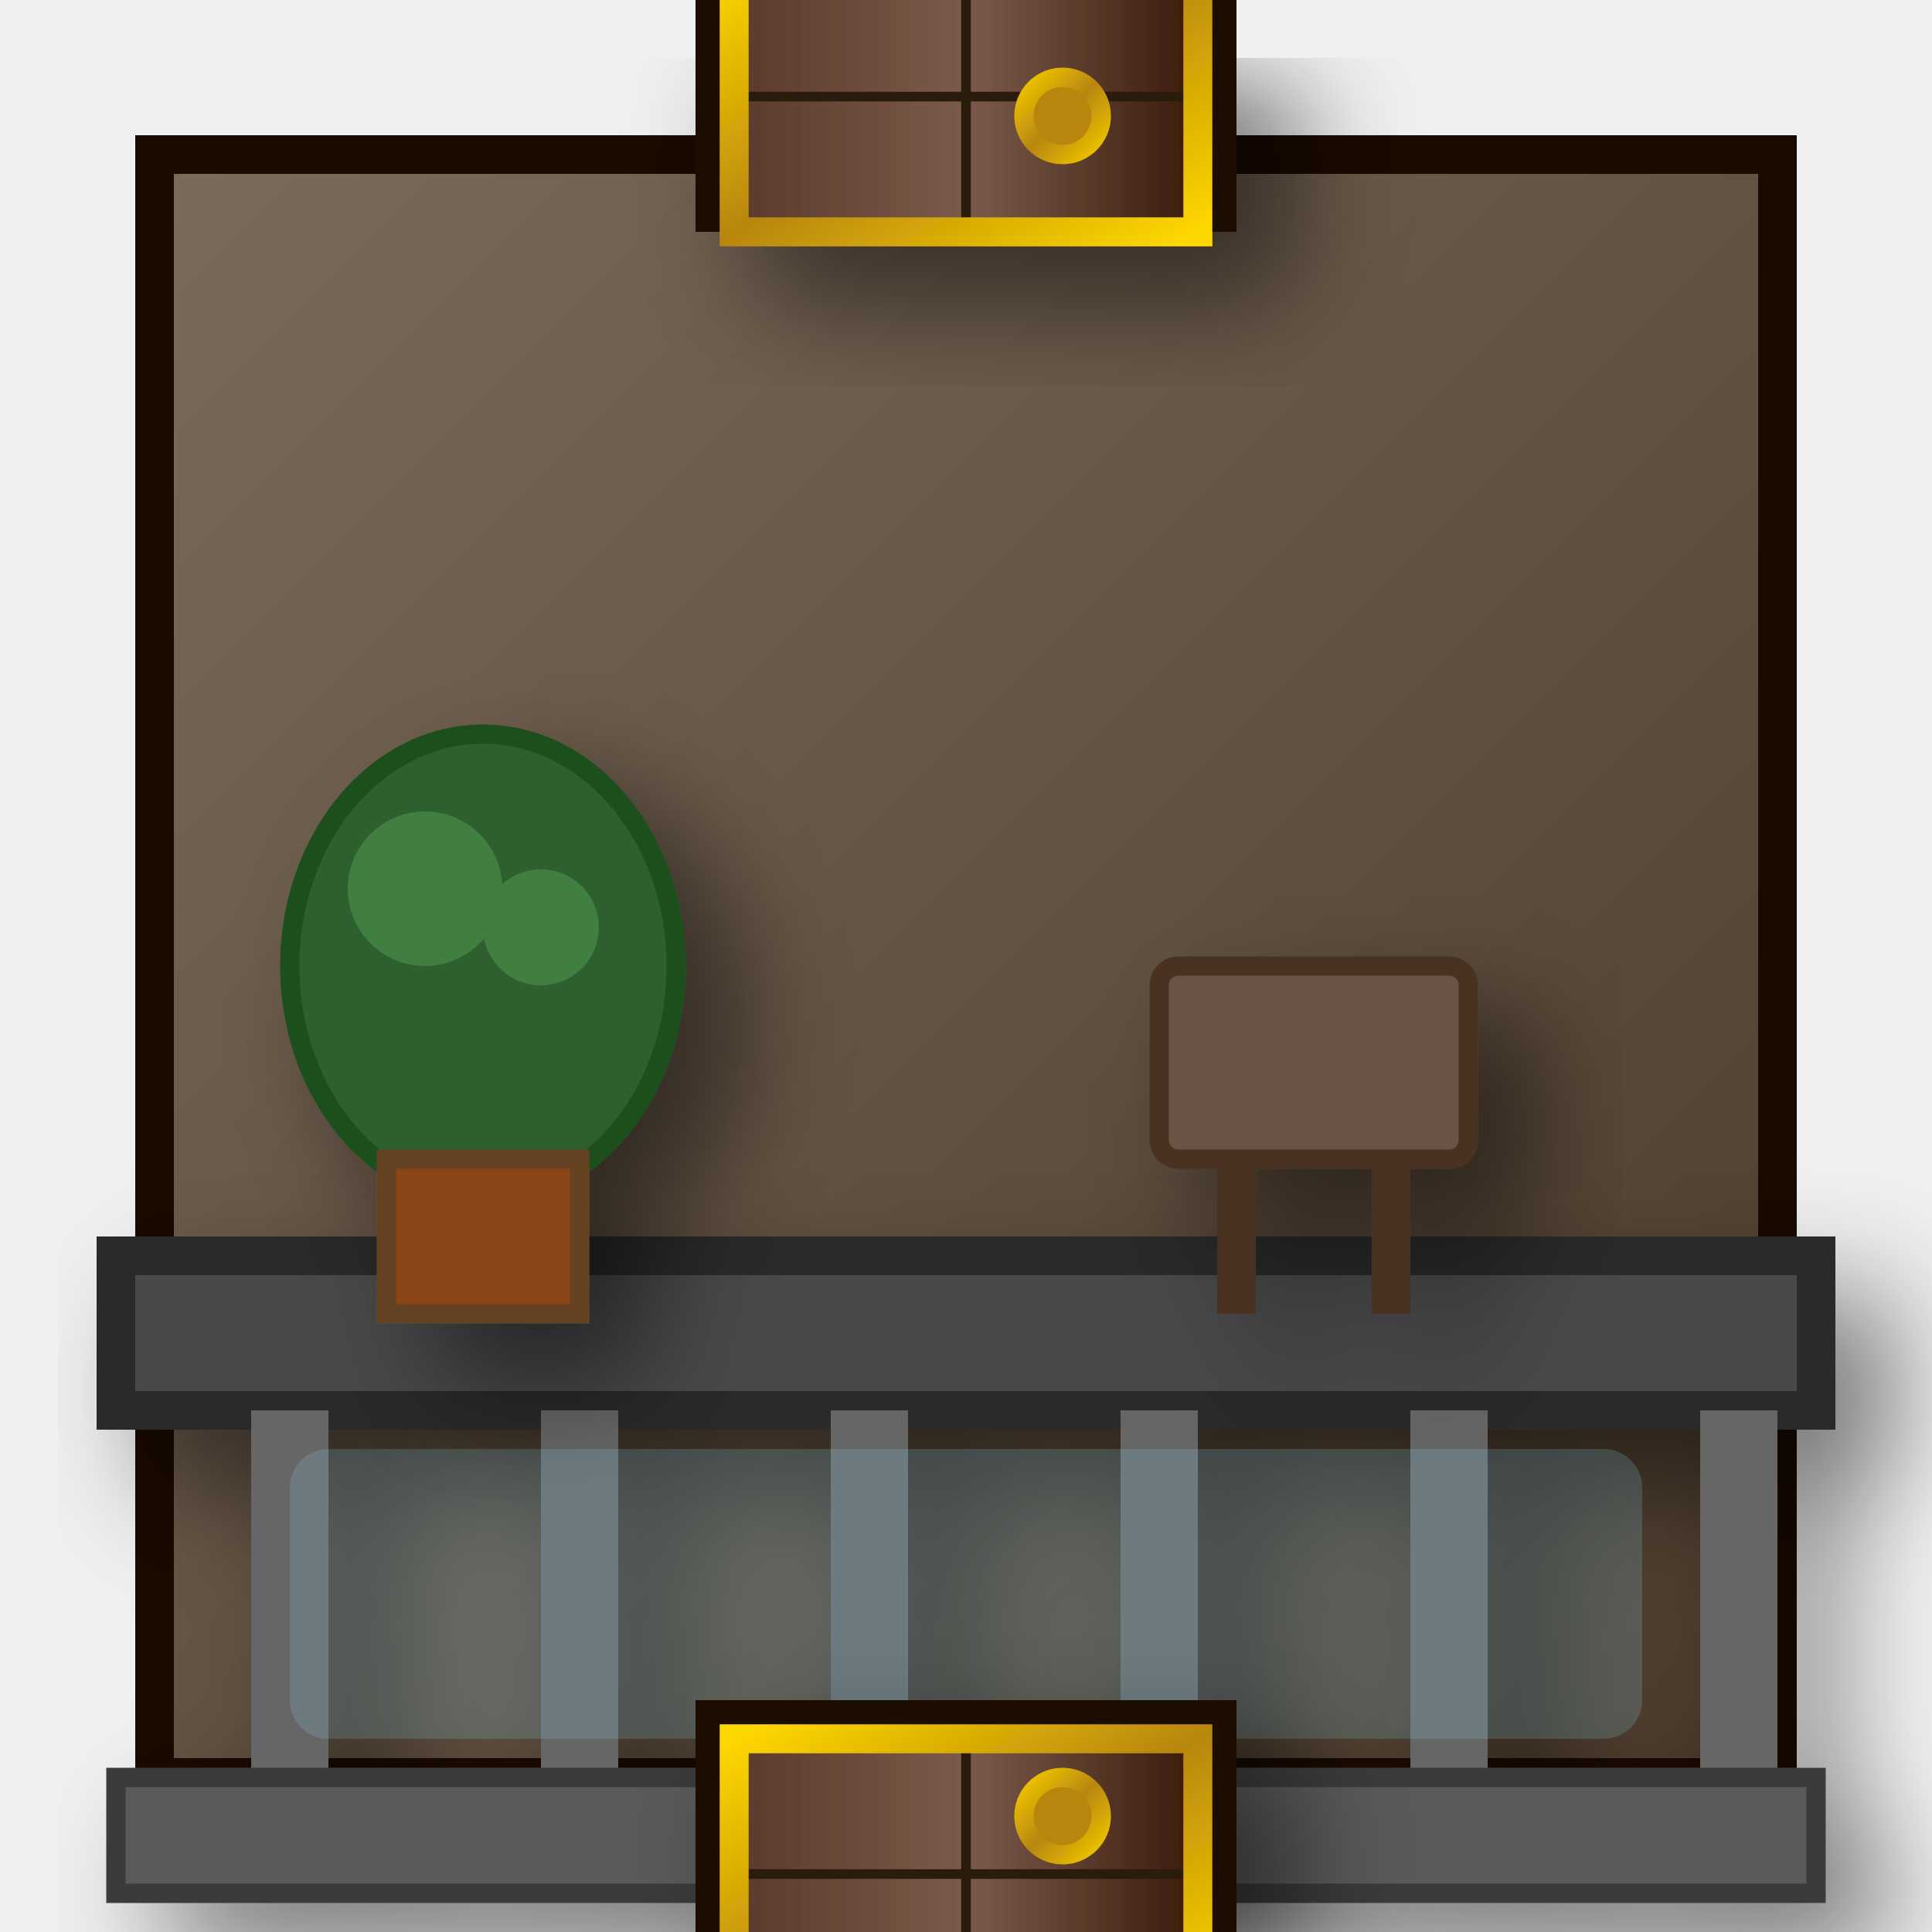
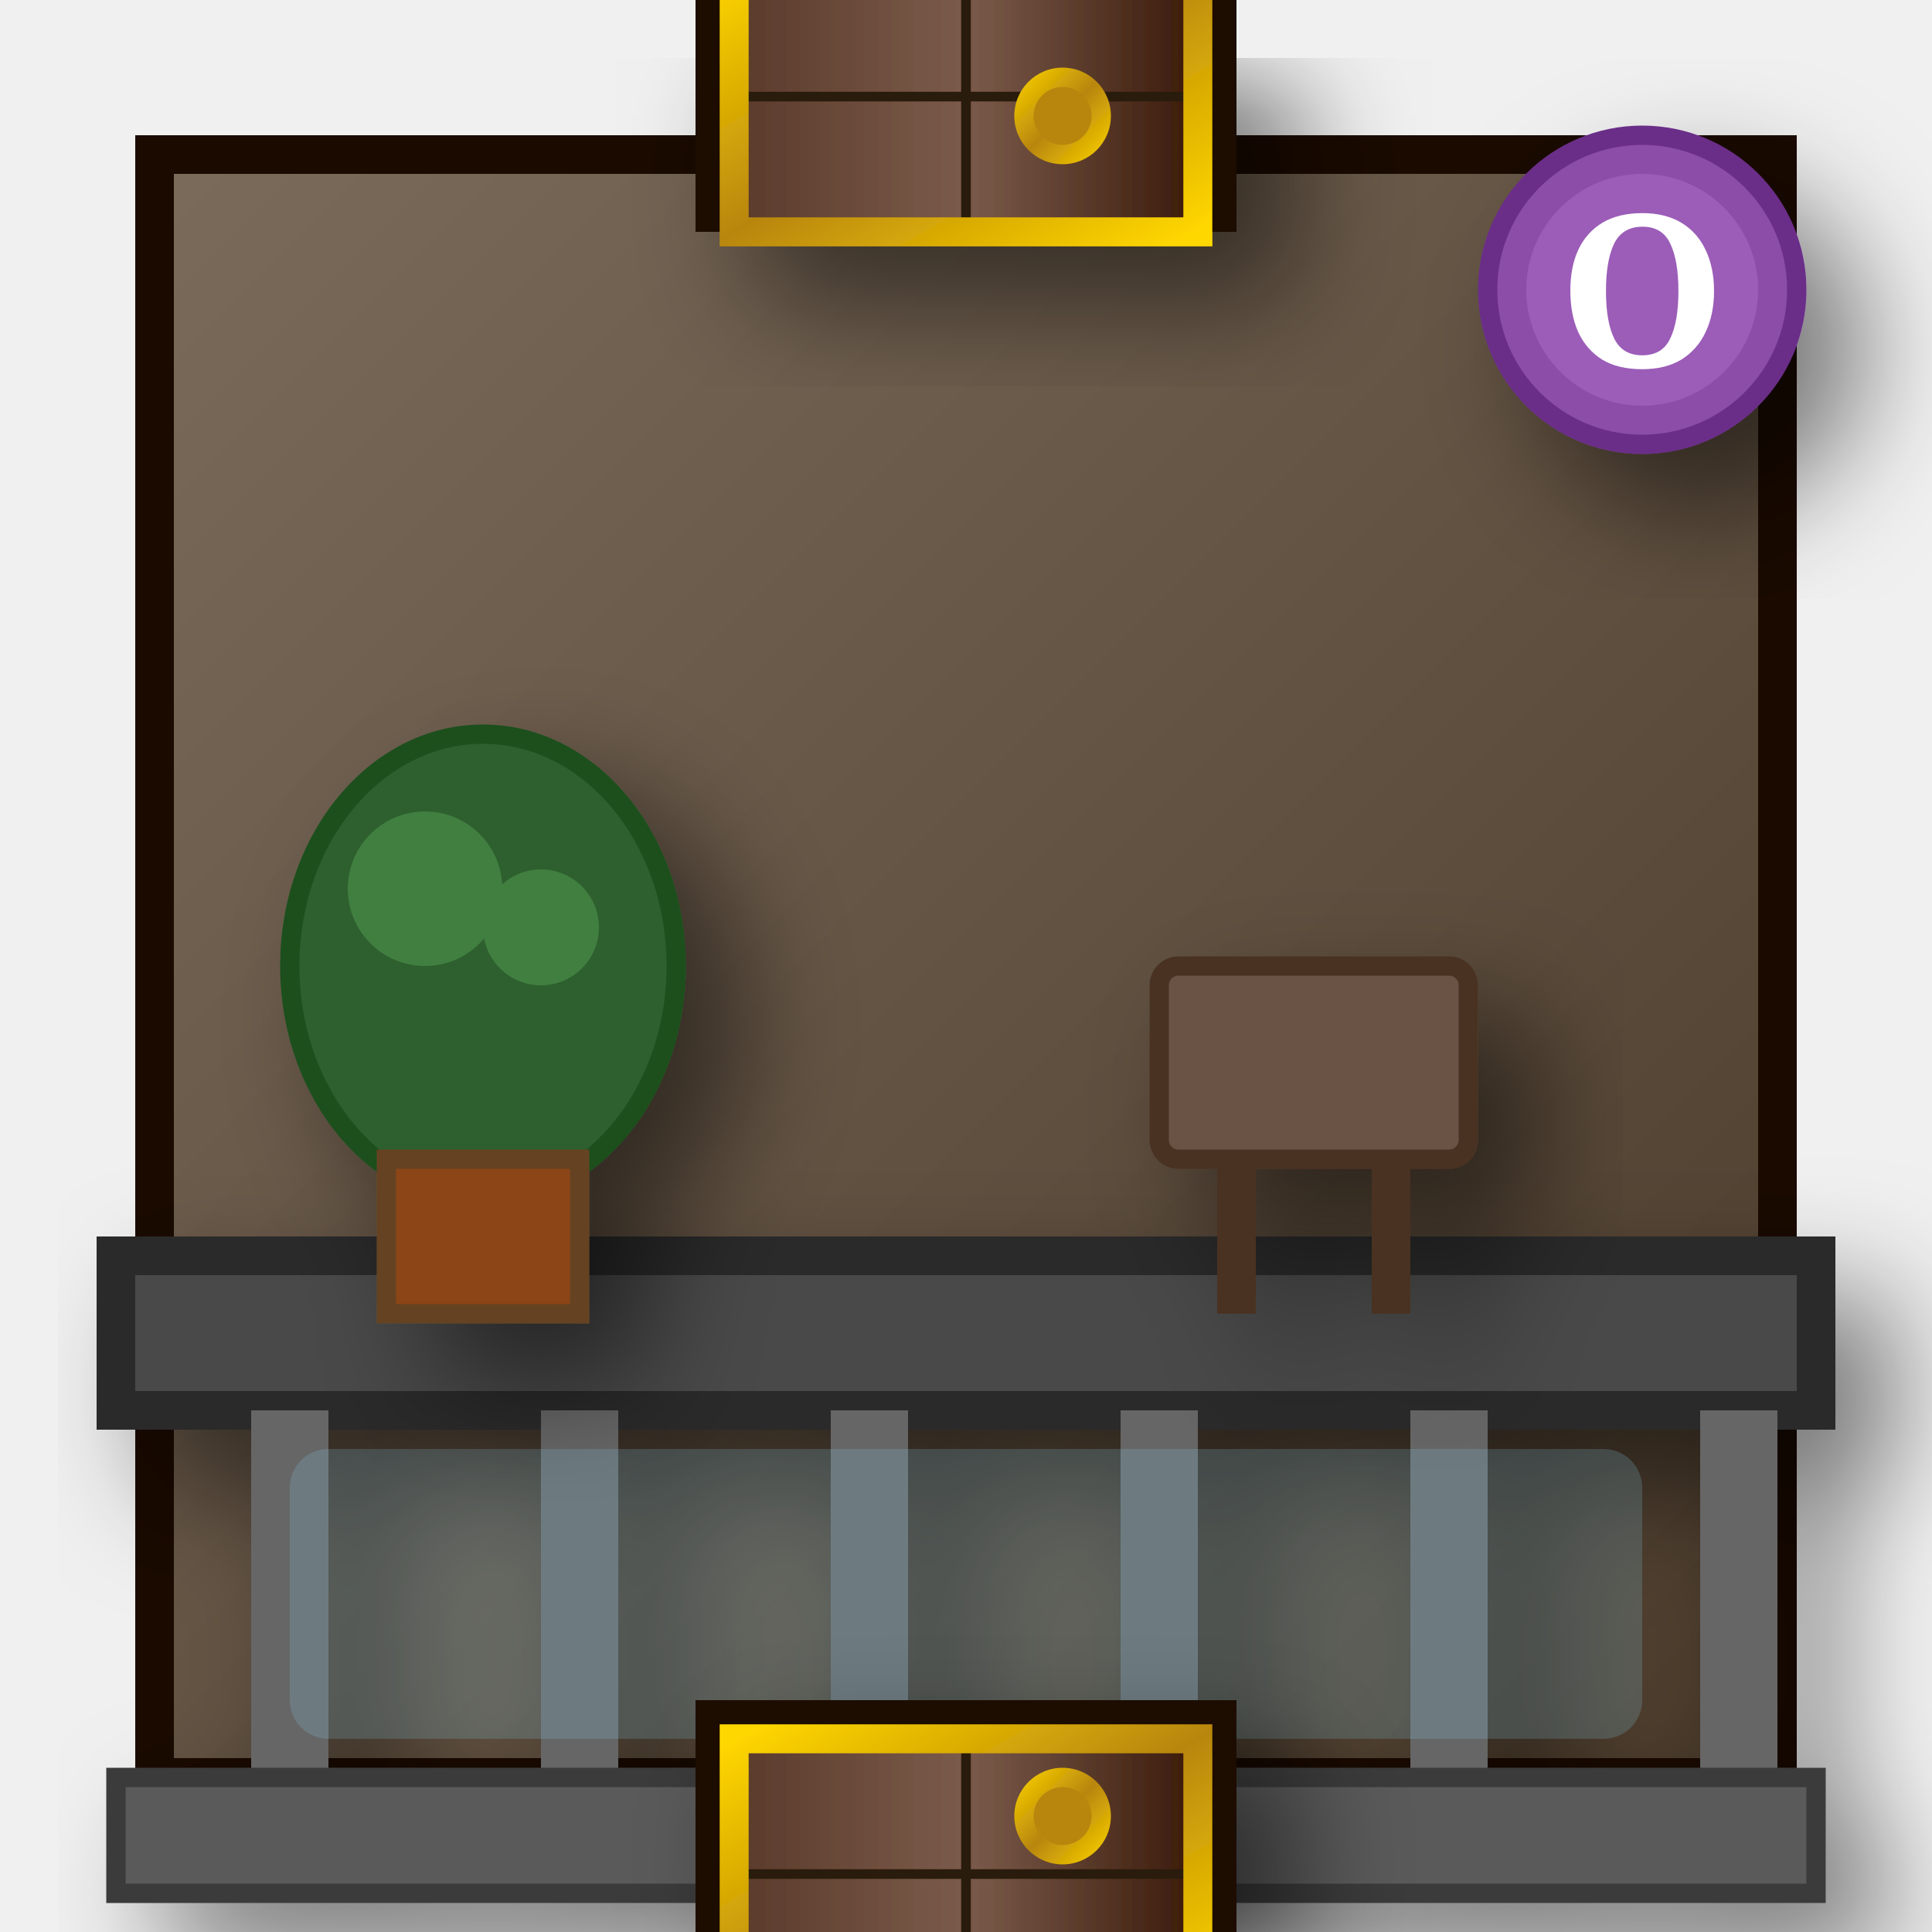
<svg xmlns="http://www.w3.org/2000/svg" viewBox="0 0 100 100" width="400" height="400">
  <defs>
    <linearGradient id="floorGrad" x1="0%" y1="0%" x2="100%" y2="100%">
      <stop offset="0%" style="stop-color:#7B6B5B" />
      <stop offset="100%" style="stop-color:#4B3B2B" />
    </linearGradient>
    <linearGradient id="doorWood" x1="0%" y1="0%" x2="100%" y2="0%">
      <stop offset="0%" style="stop-color:#5A3A2A" />
      <stop offset="50%" style="stop-color:#7B5B4B" />
      <stop offset="100%" style="stop-color:#3A1A0A" />
    </linearGradient>
    <linearGradient id="goldTrim" x1="0%" y1="0%" x2="100%" y2="100%">
      <stop offset="0%" style="stop-color:#FFD700" />
      <stop offset="50%" style="stop-color:#B8860B" />
      <stop offset="100%" style="stop-color:#FFD700" />
    </linearGradient>
    <filter id="softShadow" x="-50%" y="-50%" width="200%" height="200%">
      <feGaussianBlur in="SourceAlpha" stdDeviation="3" />
      <feOffset dx="3" dy="3" result="offsetblur" />
      <feComponentTransfer>
        <feFuncA type="linear" slope="0.5" />
      </feComponentTransfer>
      <feMerge>
        <feMergeNode />
        <feMergeNode in="SourceGraphic" />
      </feMerge>
    </filter>
  </defs>
  <rect x="8" y="8" width="84" height="84" fill="url(#floorGrad)" stroke="#1A0A00" stroke-width="2" />
  <g filter="url(#softShadow)">
    <rect x="6" y="65" width="88" height="8" fill="#4A4A4A" stroke="#2A2A2A" stroke-width="2" />
    <line x1="15" y1="73" x2="15" y2="95" stroke="#666" stroke-width="4" />
    <line x1="30" y1="73" x2="30" y2="95" stroke="#666" stroke-width="4" />
    <line x1="45" y1="73" x2="45" y2="95" stroke="#666" stroke-width="4" />
    <line x1="60" y1="73" x2="60" y2="95" stroke="#666" stroke-width="4" />
    <line x1="75" y1="73" x2="75" y2="95" stroke="#666" stroke-width="4" />
    <line x1="90" y1="73" x2="90" y2="95" stroke="#666" stroke-width="4" />
    <rect x="6" y="92" width="88" height="6" fill="#5A5A5A" stroke="#3A3A3A" stroke-width="1" />
  </g>
  <rect x="15" y="75" width="70" height="15" fill="#87CEEB" opacity="0.2" rx="2" />
  <g filter="url(#softShadow)">
    <ellipse cx="25" cy="50" rx="10" ry="12" fill="#2F5F2F" stroke="#1F4F1F" stroke-width="1" />
    <circle cx="22" cy="46" r="4" fill="#3F7F3F" />
    <circle cx="28" cy="48" r="3" fill="#3F7F3F" />
    <rect x="20" y="60" width="10" height="8" fill="#8B4513" stroke="#654321" stroke-width="1" />
  </g>
  <g filter="url(#softShadow)">
    <rect x="60" y="50" width="16" height="10" fill="#6B5344" stroke="#4A3324" stroke-width="1" rx="1" />
    <line x1="64" y1="60" x2="64" y2="68" stroke="#4A3324" stroke-width="2" />
    <line x1="72" y1="60" x2="72" y2="68" stroke="#4A3324" stroke-width="2" />
  </g>
  <g filter="url(#softShadow)">
    <rect x="36" y="-4" width="28" height="16" fill="#1A0A00" />
    <rect x="38" y="-2" width="24" height="14" fill="url(#doorWood)" />
    <line x1="50" y1="-2" x2="50" y2="12" stroke="#2A1A0A" stroke-width="0.5" />
    <line x1="38" y1="5" x2="62" y2="5" stroke="#2A1A0A" stroke-width="0.5" />
    <rect x="38" y="-2" width="24" height="14" fill="none" stroke="url(#goldTrim)" stroke-width="1.5" />
    <circle cx="55" cy="6" r="2.5" fill="url(#goldTrim)" />
    <circle cx="55" cy="6" r="1.5" fill="#B8860B" />
  </g>
  <g filter="url(#softShadow)">
    <rect x="36" y="88" width="28" height="16" fill="#1A0A00" />
    <rect x="38" y="90" width="24" height="14" fill="url(#doorWood)" />
    <line x1="50" y1="90" x2="50" y2="104" stroke="#2A1A0A" stroke-width="0.5" />
    <line x1="38" y1="97" x2="62" y2="97" stroke="#2A1A0A" stroke-width="0.5" />
    <rect x="38" y="90" width="24" height="14" fill="none" stroke="url(#goldTrim)" stroke-width="1.5" />
    <circle cx="55" cy="94" r="2.5" fill="url(#goldTrim)" />
    <circle cx="55" cy="94" r="1.5" fill="#B8860B" />
  </g>
+   <g filter="url(#softShadow)">
+     <circle cx="85" cy="15" r="8" fill="#8B4DA8" stroke="#6B2D88" stroke-width="1" />
+     <circle cx="85" cy="15" r="6" fill="#AB6DC8" opacity="0.5" />
+     <text x="85" y="19" text-anchor="middle" font-size="11" fill="#FFF" font-weight="bold" font-family="serif">O</text>
+   </g>
</svg>
